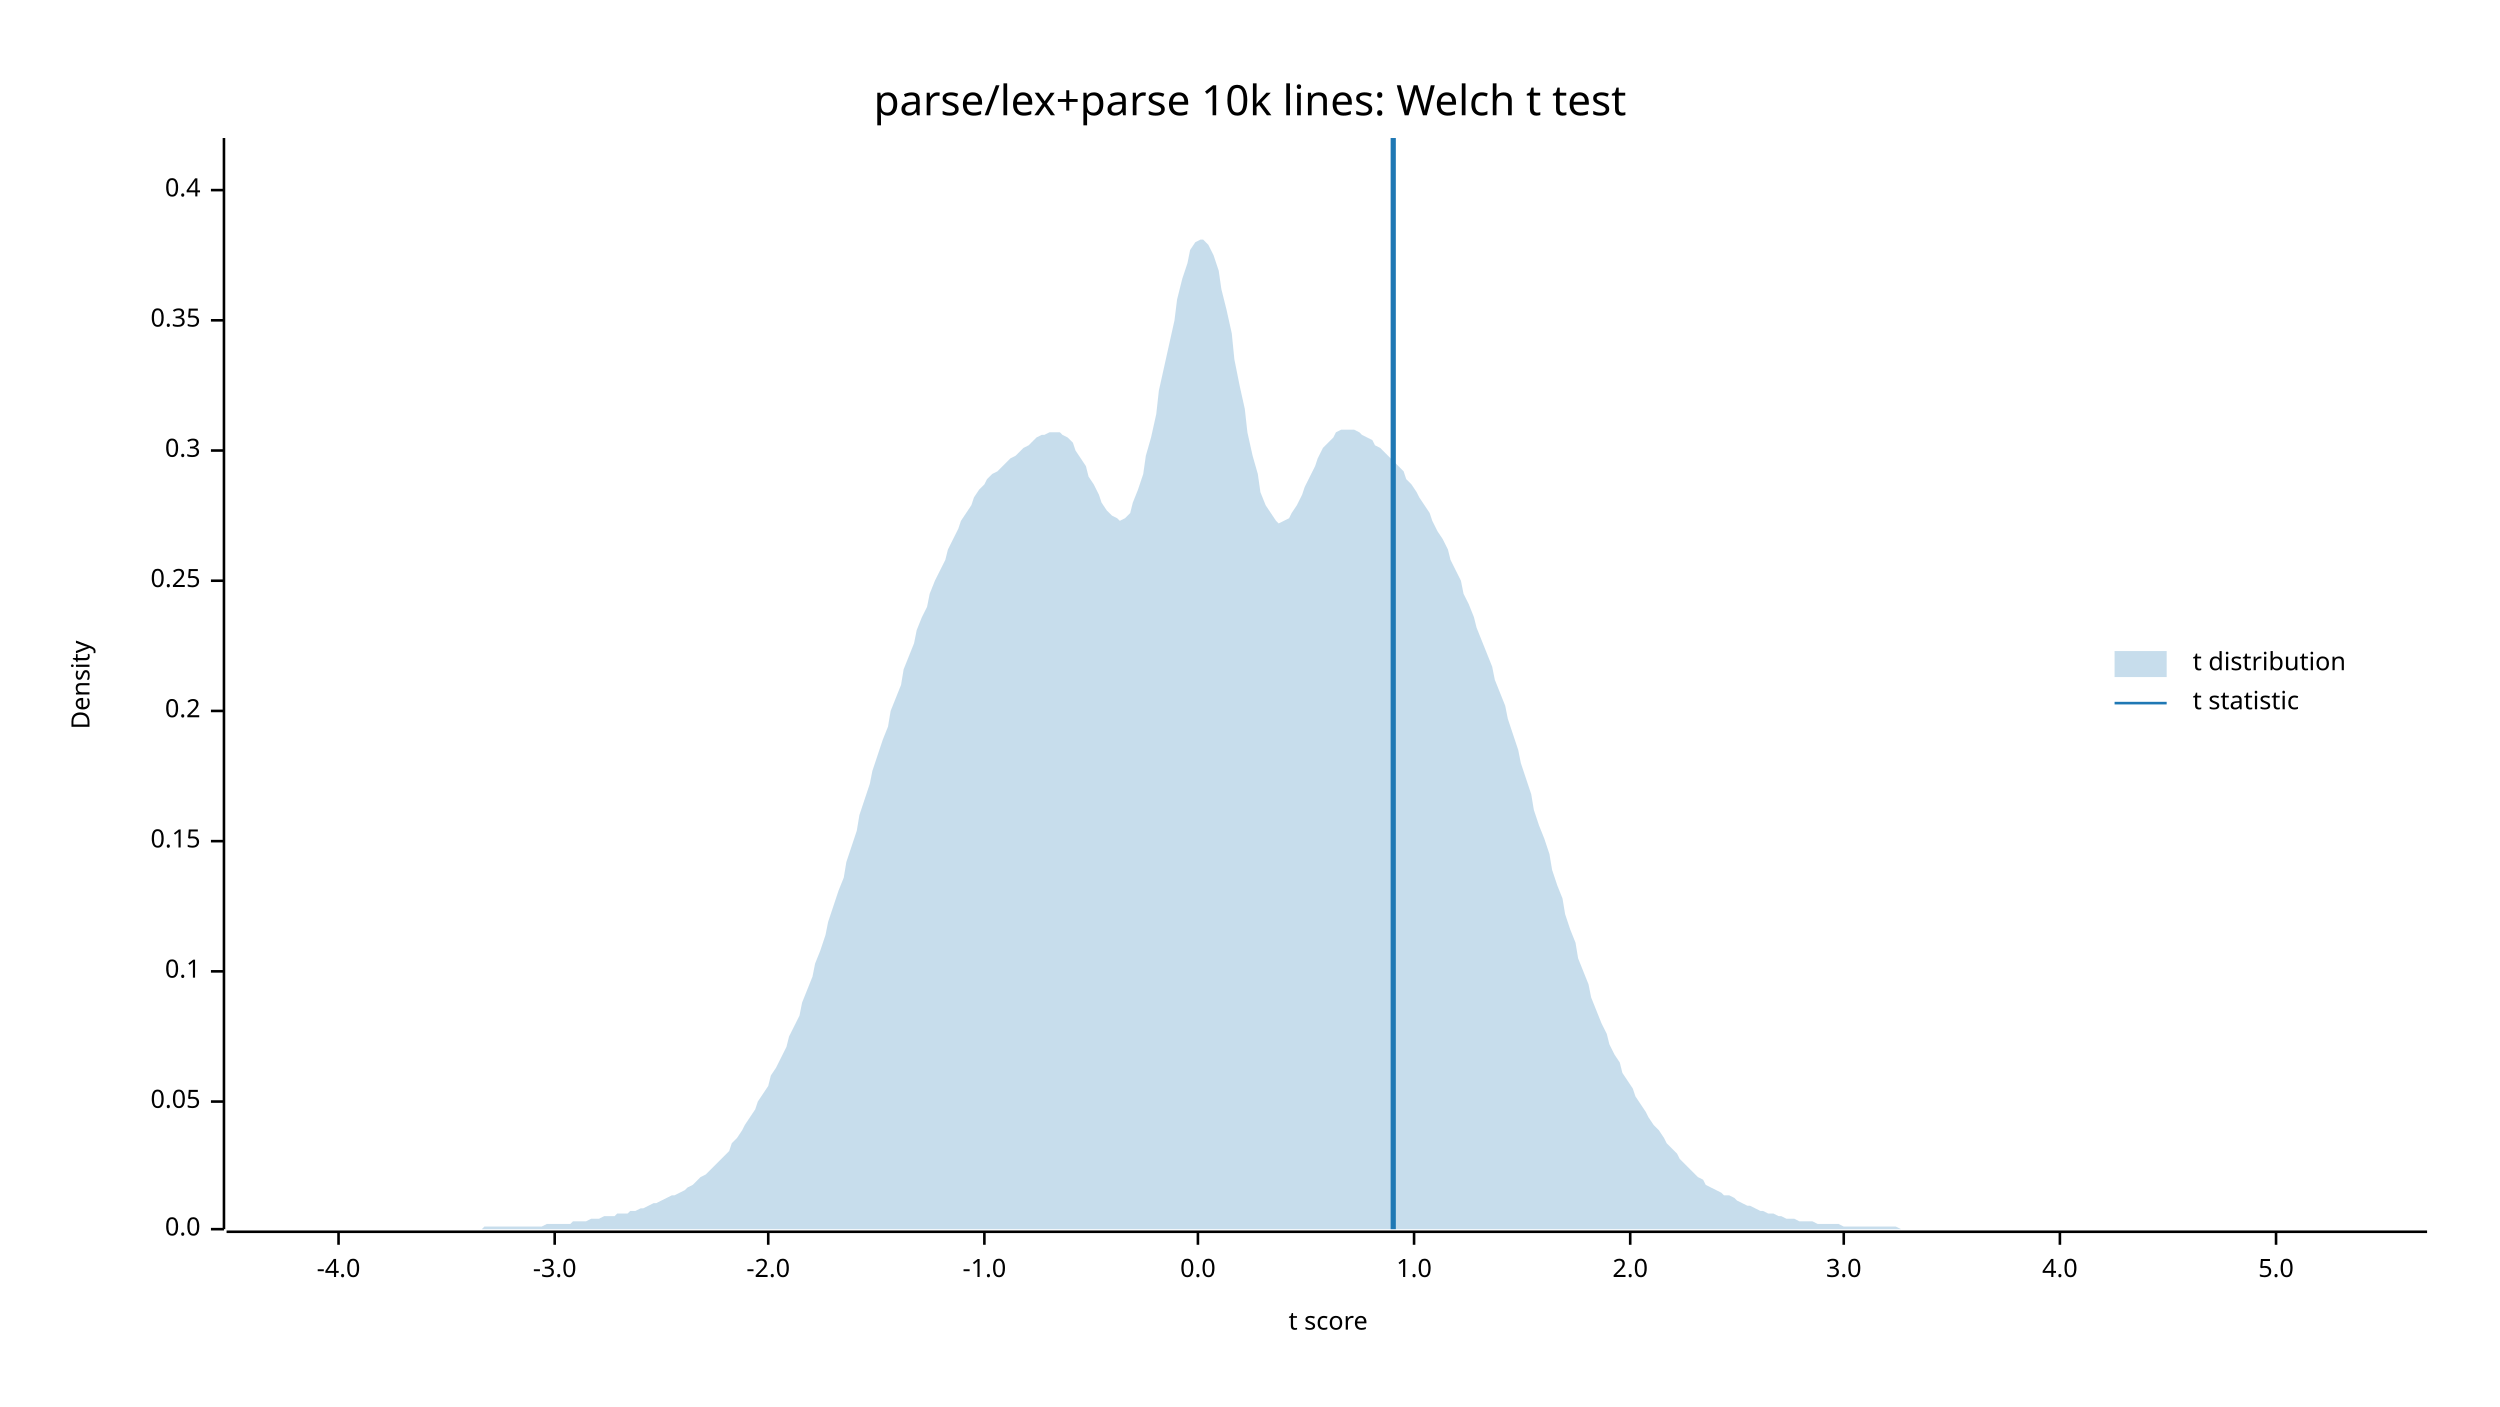
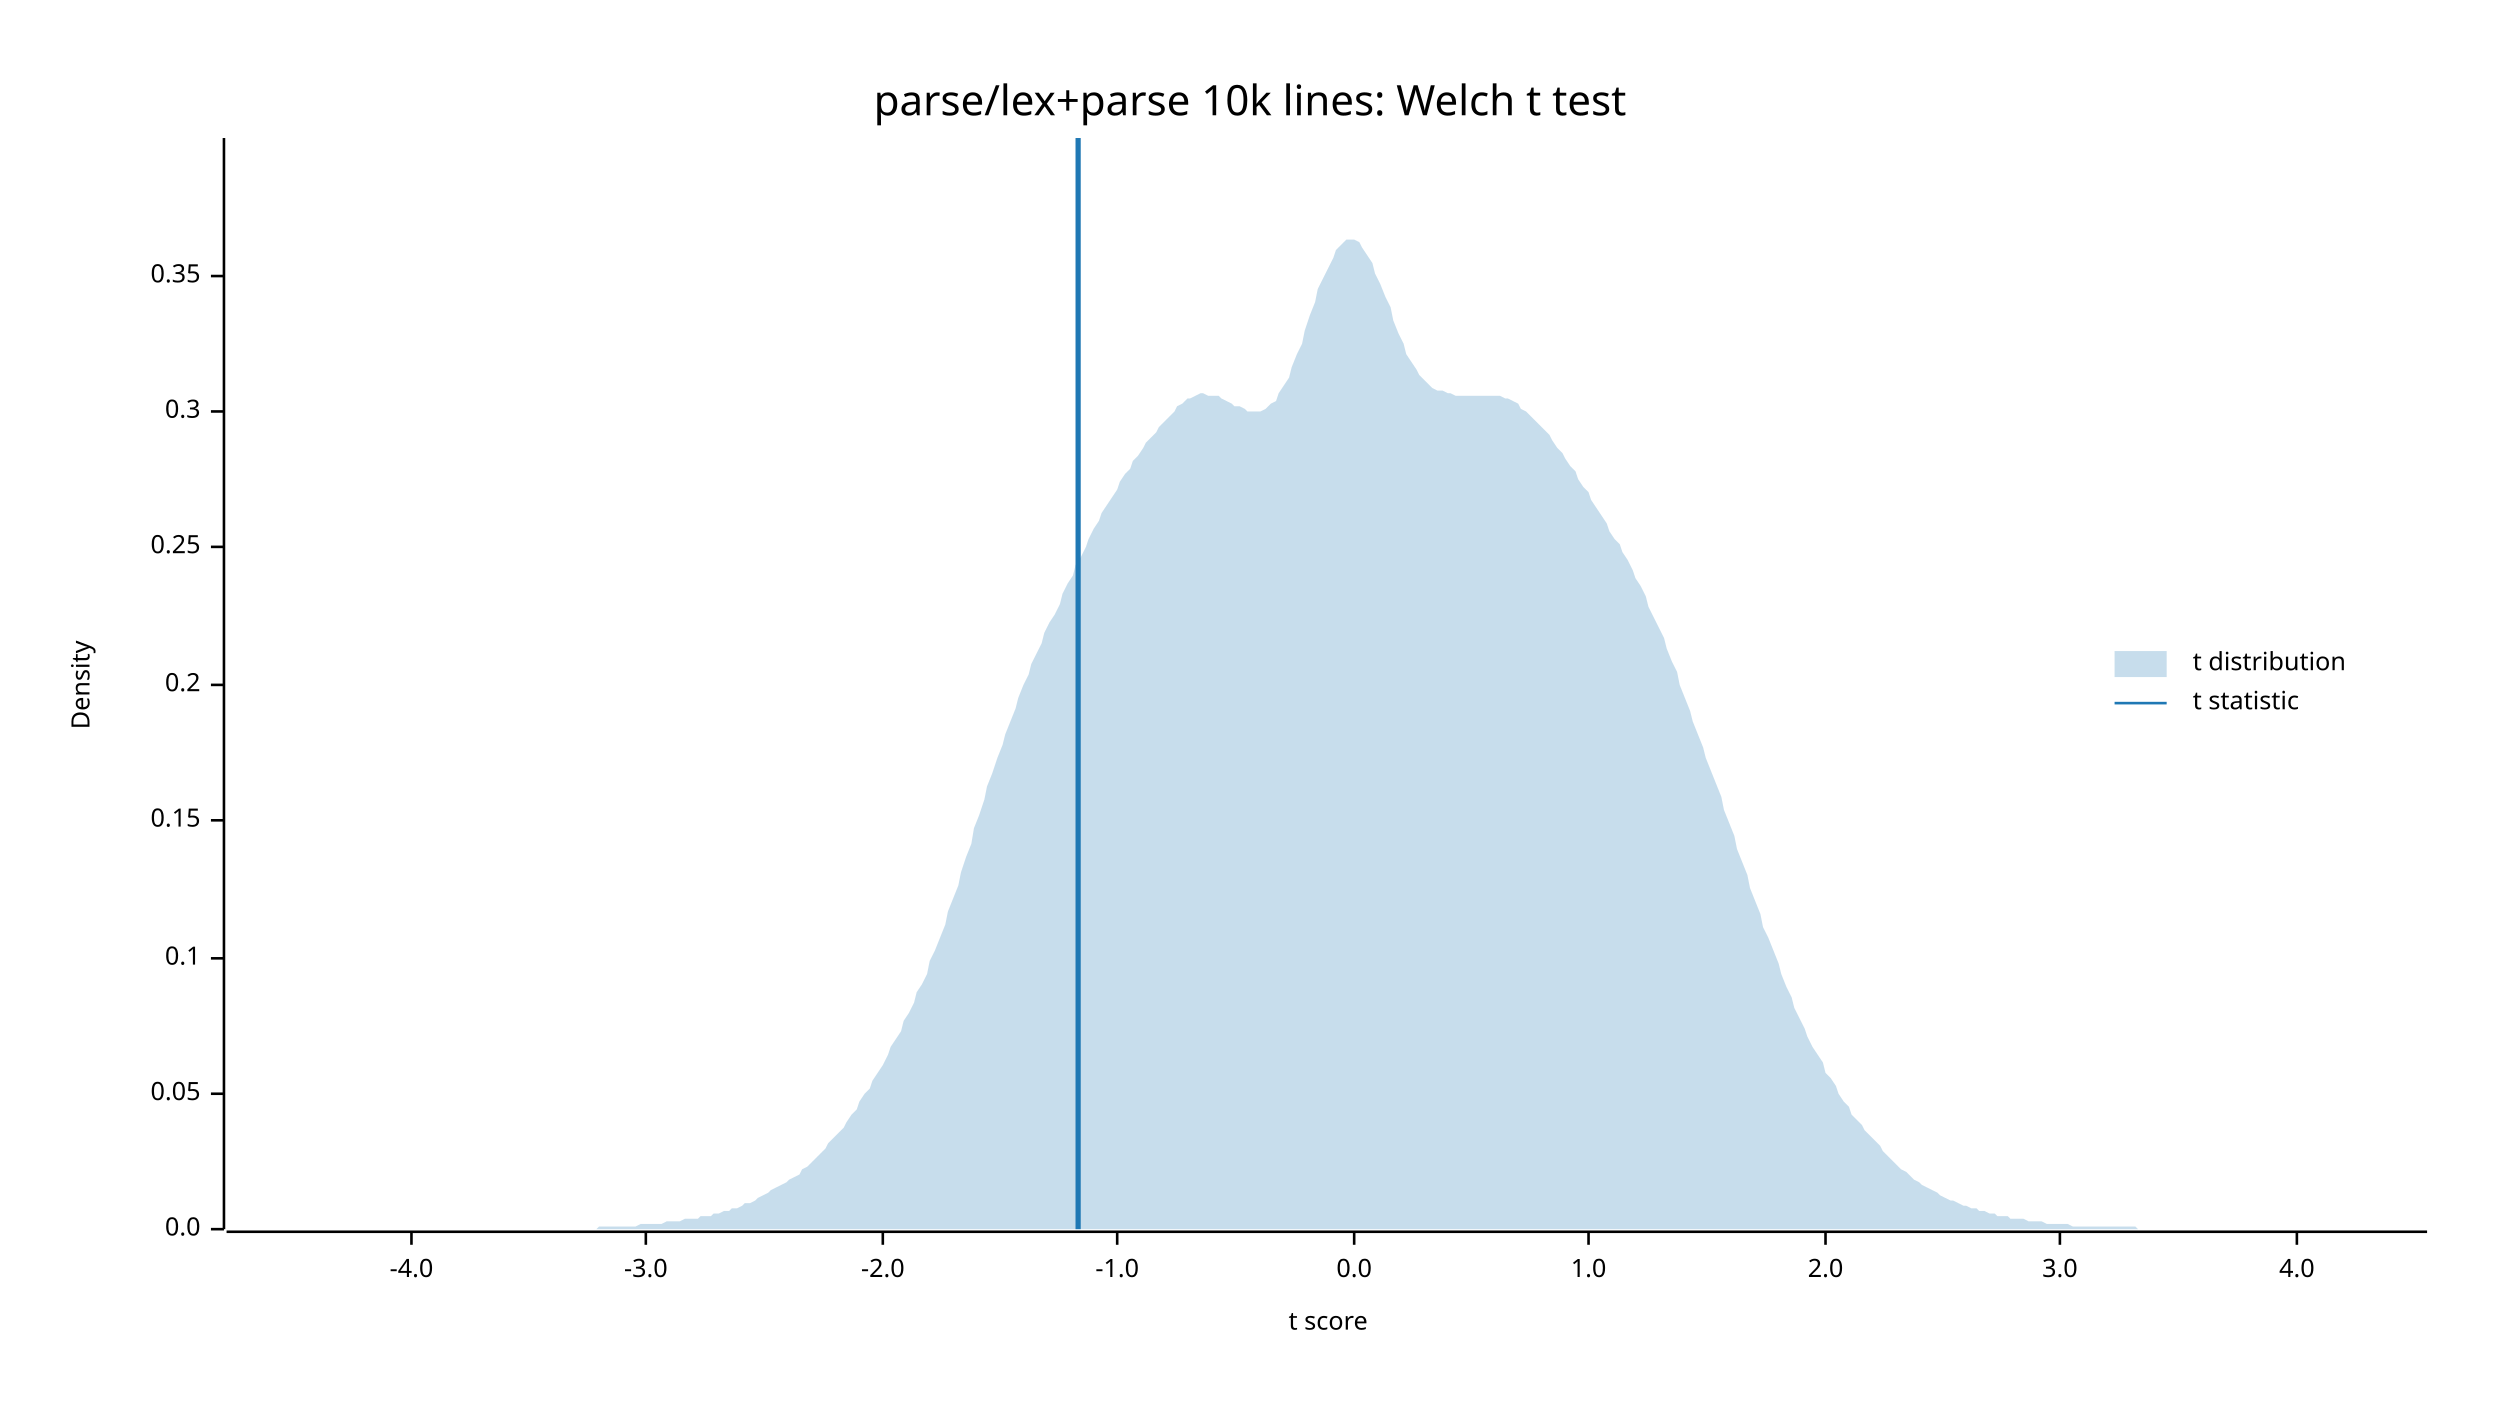
<svg xmlns="http://www.w3.org/2000/svg" width="960" height="540" viewBox="0 0 960 540">
  <text x="480" y="32" dy="0.76em" text-anchor="middle" font-family="sans-serif" font-size="16.129" opacity="1" fill="#000000">
parse/lex+parse 10k lines: Welch t test
</text>
  <text x="27" y="263" dy="0.76em" text-anchor="middle" font-family="sans-serif" font-size="9.677" opacity="1" fill="#000000" transform="rotate(270, 27, 263)">
Density
</text>
  <text x="510" y="513" dy="-0.5ex" text-anchor="middle" font-family="sans-serif" font-size="9.677" opacity="1" fill="#000000">
t score
</text>
  <polyline fill="none" opacity="1" stroke="#000000" stroke-width="1" points="86,53 86,472 " />
  <text x="77" y="472" dy="0.5ex" text-anchor="end" font-family="sans-serif" font-size="9.677" opacity="1" fill="#000000">
0.0
</text>
  <polyline fill="none" opacity="1" stroke="#000000" stroke-width="1" points="81,472 86,472 " />
-   <text x="77" y="423" dy="0.5ex" text-anchor="end" font-family="sans-serif" font-size="9.677" opacity="1" fill="#000000">
+   <text x="77" y="420" dy="0.5ex" text-anchor="end" font-family="sans-serif" font-size="9.677" opacity="1" fill="#000000">
0.05
</text>
-   <polyline fill="none" opacity="1" stroke="#000000" stroke-width="1" points="81,423 86,423 " />
-   <text x="77" y="373" dy="0.5ex" text-anchor="end" font-family="sans-serif" font-size="9.677" opacity="1" fill="#000000">
+   <polyline fill="none" opacity="1" stroke="#000000" stroke-width="1" points="81,420 86,420 " />
+   <text x="77" y="368" dy="0.5ex" text-anchor="end" font-family="sans-serif" font-size="9.677" opacity="1" fill="#000000">
0.1
</text>
-   <polyline fill="none" opacity="1" stroke="#000000" stroke-width="1" points="81,373 86,373 " />
-   <text x="77" y="323" dy="0.5ex" text-anchor="end" font-family="sans-serif" font-size="9.677" opacity="1" fill="#000000">
+   <polyline fill="none" opacity="1" stroke="#000000" stroke-width="1" points="81,368 86,368 " />
+   <text x="77" y="315" dy="0.5ex" text-anchor="end" font-family="sans-serif" font-size="9.677" opacity="1" fill="#000000">
0.15
</text>
-   <polyline fill="none" opacity="1" stroke="#000000" stroke-width="1" points="81,323 86,323 " />
-   <text x="77" y="273" dy="0.5ex" text-anchor="end" font-family="sans-serif" font-size="9.677" opacity="1" fill="#000000">
+   <polyline fill="none" opacity="1" stroke="#000000" stroke-width="1" points="81,315 86,315 " />
+   <text x="77" y="263" dy="0.5ex" text-anchor="end" font-family="sans-serif" font-size="9.677" opacity="1" fill="#000000">
0.2
</text>
-   <polyline fill="none" opacity="1" stroke="#000000" stroke-width="1" points="81,273 86,273 " />
-   <text x="77" y="223" dy="0.5ex" text-anchor="end" font-family="sans-serif" font-size="9.677" opacity="1" fill="#000000">
+   <polyline fill="none" opacity="1" stroke="#000000" stroke-width="1" points="81,263 86,263 " />
+   <text x="77" y="210" dy="0.5ex" text-anchor="end" font-family="sans-serif" font-size="9.677" opacity="1" fill="#000000">
0.25
</text>
-   <polyline fill="none" opacity="1" stroke="#000000" stroke-width="1" points="81,223 86,223 " />
-   <text x="77" y="173" dy="0.5ex" text-anchor="end" font-family="sans-serif" font-size="9.677" opacity="1" fill="#000000">
+   <polyline fill="none" opacity="1" stroke="#000000" stroke-width="1" points="81,210 86,210 " />
+   <text x="77" y="158" dy="0.5ex" text-anchor="end" font-family="sans-serif" font-size="9.677" opacity="1" fill="#000000">
0.3
</text>
-   <polyline fill="none" opacity="1" stroke="#000000" stroke-width="1" points="81,173 86,173 " />
-   <text x="77" y="123" dy="0.5ex" text-anchor="end" font-family="sans-serif" font-size="9.677" opacity="1" fill="#000000">
+   <polyline fill="none" opacity="1" stroke="#000000" stroke-width="1" points="81,158 86,158 " />
+   <text x="77" y="106" dy="0.5ex" text-anchor="end" font-family="sans-serif" font-size="9.677" opacity="1" fill="#000000">
0.35
</text>
-   <polyline fill="none" opacity="1" stroke="#000000" stroke-width="1" points="81,123 86,123 " />
-   <text x="77" y="73" dy="0.5ex" text-anchor="end" font-family="sans-serif" font-size="9.677" opacity="1" fill="#000000">
- 0.4
- </text>
-   <polyline fill="none" opacity="1" stroke="#000000" stroke-width="1" points="81,73 86,73 " />
+   <polyline fill="none" opacity="1" stroke="#000000" stroke-width="1" points="81,106 86,106 " />
  <polyline fill="none" opacity="1" stroke="#000000" stroke-width="1" points="87,473 932,473 " />
-   <text x="130" y="483" dy="0.76em" text-anchor="middle" font-family="sans-serif" font-size="9.677" opacity="1" fill="#000000">
+   <text x="158" y="483" dy="0.76em" text-anchor="middle" font-family="sans-serif" font-size="9.677" opacity="1" fill="#000000">
-4.0
</text>
-   <polyline fill="none" opacity="1" stroke="#000000" stroke-width="1" points="130,473 130,478 " />
-   <text x="213" y="483" dy="0.76em" text-anchor="middle" font-family="sans-serif" font-size="9.677" opacity="1" fill="#000000">
+   <polyline fill="none" opacity="1" stroke="#000000" stroke-width="1" points="158,473 158,478 " />
+   <text x="248" y="483" dy="0.76em" text-anchor="middle" font-family="sans-serif" font-size="9.677" opacity="1" fill="#000000">
-3.0
</text>
-   <polyline fill="none" opacity="1" stroke="#000000" stroke-width="1" points="213,473 213,478 " />
-   <text x="295" y="483" dy="0.76em" text-anchor="middle" font-family="sans-serif" font-size="9.677" opacity="1" fill="#000000">
+   <polyline fill="none" opacity="1" stroke="#000000" stroke-width="1" points="248,473 248,478 " />
+   <text x="339" y="483" dy="0.76em" text-anchor="middle" font-family="sans-serif" font-size="9.677" opacity="1" fill="#000000">
-2.0
</text>
-   <polyline fill="none" opacity="1" stroke="#000000" stroke-width="1" points="295,473 295,478 " />
-   <text x="378" y="483" dy="0.76em" text-anchor="middle" font-family="sans-serif" font-size="9.677" opacity="1" fill="#000000">
+   <polyline fill="none" opacity="1" stroke="#000000" stroke-width="1" points="339,473 339,478 " />
+   <text x="429" y="483" dy="0.76em" text-anchor="middle" font-family="sans-serif" font-size="9.677" opacity="1" fill="#000000">
-1.0
</text>
-   <polyline fill="none" opacity="1" stroke="#000000" stroke-width="1" points="378,473 378,478 " />
-   <text x="460" y="483" dy="0.76em" text-anchor="middle" font-family="sans-serif" font-size="9.677" opacity="1" fill="#000000">
+   <polyline fill="none" opacity="1" stroke="#000000" stroke-width="1" points="429,473 429,478 " />
+   <text x="520" y="483" dy="0.76em" text-anchor="middle" font-family="sans-serif" font-size="9.677" opacity="1" fill="#000000">
0.0
</text>
-   <polyline fill="none" opacity="1" stroke="#000000" stroke-width="1" points="460,473 460,478 " />
-   <text x="543" y="483" dy="0.76em" text-anchor="middle" font-family="sans-serif" font-size="9.677" opacity="1" fill="#000000">
+   <polyline fill="none" opacity="1" stroke="#000000" stroke-width="1" points="520,473 520,478 " />
+   <text x="610" y="483" dy="0.76em" text-anchor="middle" font-family="sans-serif" font-size="9.677" opacity="1" fill="#000000">
1.0
</text>
-   <polyline fill="none" opacity="1" stroke="#000000" stroke-width="1" points="543,473 543,478 " />
-   <text x="626" y="483" dy="0.76em" text-anchor="middle" font-family="sans-serif" font-size="9.677" opacity="1" fill="#000000">
+   <polyline fill="none" opacity="1" stroke="#000000" stroke-width="1" points="610,473 610,478 " />
+   <text x="701" y="483" dy="0.76em" text-anchor="middle" font-family="sans-serif" font-size="9.677" opacity="1" fill="#000000">
2.0
</text>
-   <polyline fill="none" opacity="1" stroke="#000000" stroke-width="1" points="626,473 626,478 " />
-   <text x="708" y="483" dy="0.76em" text-anchor="middle" font-family="sans-serif" font-size="9.677" opacity="1" fill="#000000">
+   <polyline fill="none" opacity="1" stroke="#000000" stroke-width="1" points="701,473 701,478 " />
+   <text x="791" y="483" dy="0.76em" text-anchor="middle" font-family="sans-serif" font-size="9.677" opacity="1" fill="#000000">
3.0
</text>
-   <polyline fill="none" opacity="1" stroke="#000000" stroke-width="1" points="708,473 708,478 " />
-   <text x="791" y="483" dy="0.76em" text-anchor="middle" font-family="sans-serif" font-size="9.677" opacity="1" fill="#000000">
+   <polyline fill="none" opacity="1" stroke="#000000" stroke-width="1" points="791,473 791,478 " />
+   <text x="882" y="483" dy="0.76em" text-anchor="middle" font-family="sans-serif" font-size="9.677" opacity="1" fill="#000000">
4.0
</text>
-   <polyline fill="none" opacity="1" stroke="#000000" stroke-width="1" points="791,473 791,478 " />
-   <text x="874" y="483" dy="0.76em" text-anchor="middle" font-family="sans-serif" font-size="9.677" opacity="1" fill="#000000">
- 5.0
- </text>
-   <polyline fill="none" opacity="1" stroke="#000000" stroke-width="1" points="874,473 874,478 " />
-   <polygon opacity="0.25" fill="#1F78B4" points="87,472 88,472 90,472 92,472 93,472 95,472 97,472 98,472 100,472 102,472 103,472 105,472 107,472 109,472 110,472 112,472 114,472 115,472 117,472 119,472 120,472 122,472 124,472 125,472 127,472 129,472 131,472 132,472 134,472 136,472 137,472 139,472 141,472 142,472 144,472 146,472 147,472 149,472 151,472 153,472 154,472 156,472 158,472 159,472 161,472 163,472 164,472 166,472 168,472 169,472 171,472 173,472 175,472 176,472 178,472 180,472 181,472 183,472 185,472 186,471 188,471 190,471 191,471 193,471 195,471 197,471 198,471 200,471 202,471 203,471 205,471 207,471 208,471 210,470 212,470 214,470 215,470 217,470 219,470 220,469 222,469 224,469 225,469 227,468 229,468 230,468 232,467 234,467 236,467 237,466 239,466 241,466 242,465 244,465 246,464 247,464 249,463 251,462 252,462 254,461 256,460 258,459 259,459 261,458 263,457 264,456 266,455 268,453 269,452 271,451 273,449 274,448 276,446 278,444 280,442 281,439 283,437 285,434 286,432 288,429 290,426 291,423 293,420 295,417 296,413 298,410 300,406 302,402 303,398 305,394 307,390 308,385 310,380 312,375 313,370 315,365 317,359 318,354 320,348 322,342 324,337 325,331 327,325 329,319 330,313 332,307 334,301 335,296 337,290 339,284 341,279 342,273 344,268 346,263 347,257 349,252 351,247 352,242 354,237 356,233 357,228 359,223 361,219 363,215 364,211 366,207 368,203 369,200 371,197 373,194 374,191 376,188 378,186 379,184 381,182 383,181 385,179 386,178 388,176 390,175 391,174 393,172 395,171 396,170 398,168 400,167 401,167 403,166 405,166 407,166 408,167 410,168 412,170 413,173 415,176 417,179 418,183 420,186 422,190 423,193 425,196 427,198 429,199 430,200 432,199 434,197 435,193 437,188 439,182 440,175 442,168 444,159 445,150 447,141 449,132 451,123 452,115 454,107 456,101 457,96 459,93 461,92 462,92 464,94 466,98 468,104 469,111 471,119 473,128 474,138 476,148 478,157 479,166 481,175 483,182 484,189 486,194 488,197 490,200 491,201 493,200 495,199 496,197 498,194 500,190 501,187 503,183 505,179 506,176 508,172 510,170 512,168 513,166 515,165 517,165 518,165 520,165 522,166 523,167 525,168 527,169 528,171 530,172 532,174 534,176 535,177 537,179 539,181 540,184 542,186 544,189 545,191 547,194 549,197 550,200 552,204 554,207 556,211 557,215 559,219 561,223 562,228 564,232 566,237 567,241 569,246 571,251 573,256 574,261 576,266 578,271 579,276 581,282 583,288 584,293 586,299 588,305 589,311 591,317 593,322 595,328 596,334 598,340 600,345 601,351 603,357 605,362 606,368 608,373 610,378 611,383 613,388 615,393 617,397 618,401 620,405 622,408 623,412 625,415 627,418 628,421 630,424 632,427 633,429 635,432 637,434 639,437 640,439 642,441 644,443 645,445 647,447 649,449 650,450 652,452 654,453 655,455 657,456 659,457 661,458 662,459 664,459 666,460 667,461 669,462 671,463 672,463 674,464 676,465 677,465 679,466 681,466 683,467 684,467 686,468 688,468 689,468 691,469 693,469 694,469 696,469 698,470 700,470 701,470 703,470 705,470 706,470 708,471 710,471 711,471 713,471 715,471 716,471 718,471 720,471 722,471 723,471 725,471 727,471 728,471 730,472 732,472 733,472 735,472 737,472 738,472 740,472 742,472 744,472 745,472 747,472 749,472 750,472 752,472 754,472 755,472 757,472 759,472 760,472 762,472 764,472 766,472 767,472 769,472 771,472 772,472 774,472 776,472 777,472 779,472 781,472 782,472 784,472 786,472 788,472 789,472 791,472 793,472 794,472 796,472 798,472 799,472 801,472 803,472 804,472 806,472 808,472 810,472 811,472 813,472 815,472 816,472 818,472 820,472 821,472 823,472 825,472 827,472 828,472 830,472 832,472 833,472 835,472 837,472 838,472 840,472 842,472 843,472 845,472 847,472 849,472 850,472 852,472 854,472 855,472 857,472 859,472 860,472 862,472 864,472 865,472 867,472 869,472 871,472 872,472 874,472 876,472 877,472 879,472 881,472 882,472 884,472 886,472 887,472 889,472 891,472 893,472 894,472 896,472 898,472 899,472 901,472 903,472 904,472 906,472 908,472 909,472 911,472 913,472 915,472 916,472 918,472 920,472 921,472 923,472 925,472 926,472 928,472 930,472 932,472 932,472 87,472 " />
-   <polyline fill="none" opacity="1" stroke="#1F78B4" stroke-width="2" points="535,472 535,53 " />
+   <polyline fill="none" opacity="1" stroke="#000000" stroke-width="1" points="882,473 882,478 " />
+   <polygon opacity="0.25" fill="#1F78B4" points="87,472 88,472 90,472 92,472 93,472 95,472 97,472 98,472 100,472 102,472 103,472 105,472 107,472 109,472 110,472 112,472 114,472 115,472 117,472 119,472 120,472 122,472 124,472 125,472 127,472 129,472 131,472 132,472 134,472 136,472 137,472 139,472 141,472 142,472 144,472 146,472 147,472 149,472 151,472 153,472 154,472 156,472 158,472 159,472 161,472 163,472 164,472 166,472 168,472 169,472 171,472 173,472 175,472 176,472 178,472 180,472 181,472 183,472 185,472 186,472 188,472 190,472 191,472 193,472 195,472 197,472 198,472 200,472 202,472 203,472 205,472 207,472 208,472 210,472 212,472 214,472 215,472 217,472 219,472 220,472 222,472 224,472 225,472 227,472 229,472 230,471 232,471 234,471 236,471 237,471 239,471 241,471 242,471 244,471 246,470 247,470 249,470 251,470 252,470 254,470 256,469 258,469 259,469 261,469 263,468 264,468 266,468 268,468 269,467 271,467 273,467 274,466 276,466 278,465 280,465 281,464 283,464 285,463 286,462 288,462 290,461 291,460 293,459 295,458 296,457 298,456 300,455 302,454 303,453 305,452 307,451 308,449 310,448 312,446 313,445 315,443 317,441 318,439 320,437 322,435 324,433 325,431 327,428 329,426 330,423 332,420 334,418 335,415 337,412 339,409 341,405 342,402 344,399 346,396 347,392 349,389 351,385 352,381 354,378 356,374 357,369 359,365 361,360 363,355 364,350 366,345 368,340 369,335 371,329 373,324 374,318 376,313 378,307 379,302 381,297 383,291 385,286 386,282 388,277 390,272 391,268 393,263 395,259 396,255 398,251 400,247 401,243 403,239 405,236 407,232 408,228 410,224 412,221 413,217 415,214 417,210 418,207 420,203 422,200 423,197 425,194 427,191 429,188 430,185 432,182 434,180 435,177 437,175 439,172 440,170 442,168 444,166 445,164 447,162 449,160 451,158 452,156 454,155 456,153 457,153 459,152 461,151 462,151 464,152 466,152 468,152 469,153 471,154 473,155 474,156 476,156 478,157 479,158 481,158 483,158 484,158 486,157 488,155 490,154 491,151 493,148 495,145 496,141 498,136 500,132 501,127 503,121 505,116 506,111 508,107 510,103 512,99 513,96 515,94 517,92 518,92 520,92 522,93 523,95 525,98 527,101 528,105 530,109 532,114 534,118 535,123 537,128 539,132 540,136 542,139 544,142 545,144 547,146 549,148 550,149 552,150 554,150 556,151 557,151 559,152 561,152 562,152 564,152 566,152 567,152 569,152 571,152 573,152 574,152 576,152 578,153 579,153 581,154 583,155 584,157 586,158 588,160 589,161 591,163 593,165 595,167 596,169 598,172 600,174 601,176 603,179 605,181 606,184 608,187 610,189 611,192 613,195 615,198 617,201 618,204 620,207 622,209 623,212 625,215 627,219 628,222 630,225 632,229 633,233 635,237 637,241 639,245 640,249 642,254 644,258 645,263 647,268 649,273 650,277 652,282 654,287 655,291 657,296 659,301 661,306 662,311 664,316 666,321 667,326 669,331 671,336 672,341 674,346 676,351 677,356 679,360 681,365 683,370 684,374 686,379 688,383 689,387 691,391 693,395 694,398 696,402 698,405 700,408 701,412 703,414 705,417 706,420 708,423 710,425 711,428 713,430 715,432 716,434 718,436 720,438 722,440 723,442 725,444 727,446 728,447 730,449 732,450 733,451 735,453 737,454 738,455 740,456 742,457 744,458 745,459 747,460 749,461 750,461 752,462 754,463 755,463 757,464 759,464 760,465 762,465 764,466 766,466 767,467 769,467 771,467 772,468 774,468 776,468 777,468 779,469 781,469 782,469 784,469 786,470 788,470 789,470 791,470 793,470 794,470 796,471 798,471 799,471 801,471 803,471 804,471 806,471 808,471 810,471 811,471 813,471 815,471 816,471 818,471 820,471 821,472 823,472 825,472 827,472 828,472 830,472 832,472 833,472 835,472 837,472 838,472 840,472 842,472 843,472 845,472 847,472 849,472 850,472 852,472 854,472 855,472 857,472 859,472 860,472 862,472 864,472 865,472 867,472 869,472 871,472 872,472 874,472 876,472 877,472 879,472 881,472 882,472 884,472 886,472 887,472 889,472 891,472 893,472 894,472 896,472 898,472 899,472 901,472 903,472 904,472 906,472 908,472 909,472 911,472 913,472 915,472 916,472 918,472 920,472 921,472 923,472 925,472 926,472 928,472 930,472 932,472 932,472 87,472 " />
+   <polyline fill="none" opacity="1" stroke="#1F78B4" stroke-width="2" points="414,472 414,53 " />
  <text x="842" y="250" dy="0.76em" text-anchor="start" font-family="sans-serif" font-size="9.677" opacity="1" fill="#000000">
t distribution
</text>
  <text x="842" y="265" dy="0.76em" text-anchor="start" font-family="sans-serif" font-size="9.677" opacity="1" fill="#000000">
t statistic
</text>
  <rect x="812" y="250" width="20" height="10" opacity="0.25" fill="#1F78B4" stroke="none" />
  <polyline fill="none" opacity="1" stroke="#1F78B4" stroke-width="1" points="812,270 832,270 " />
</svg>
